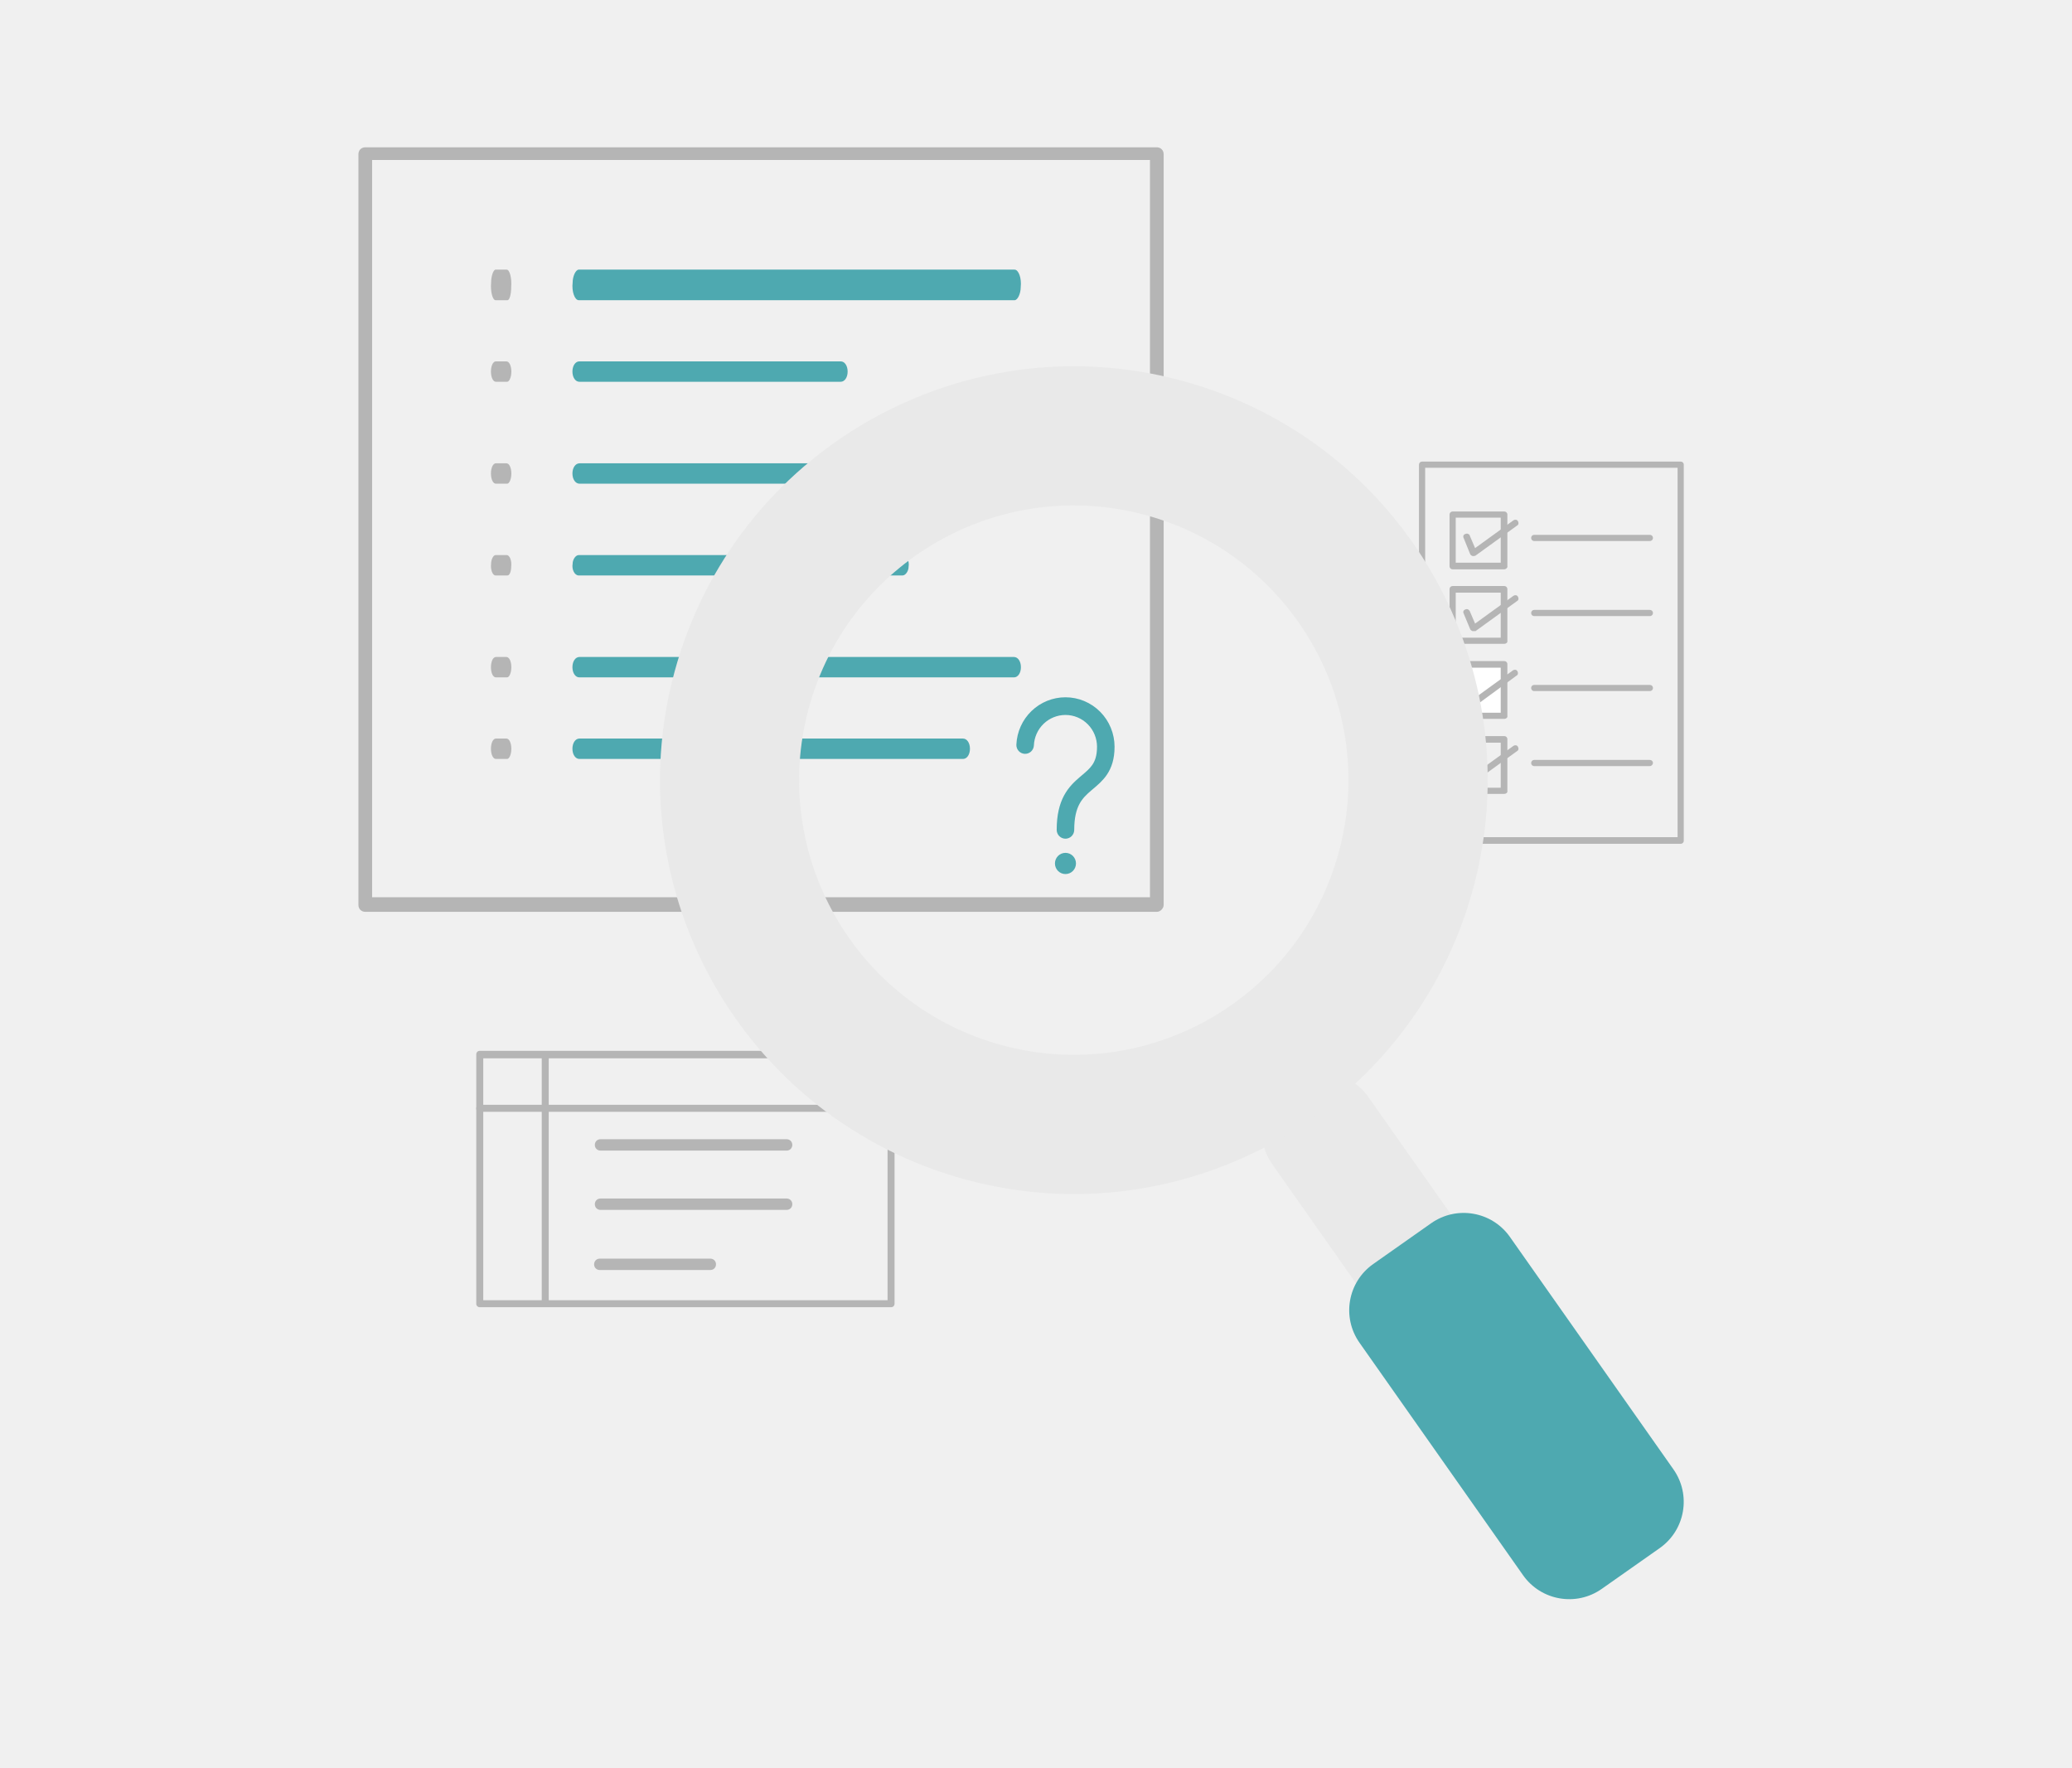
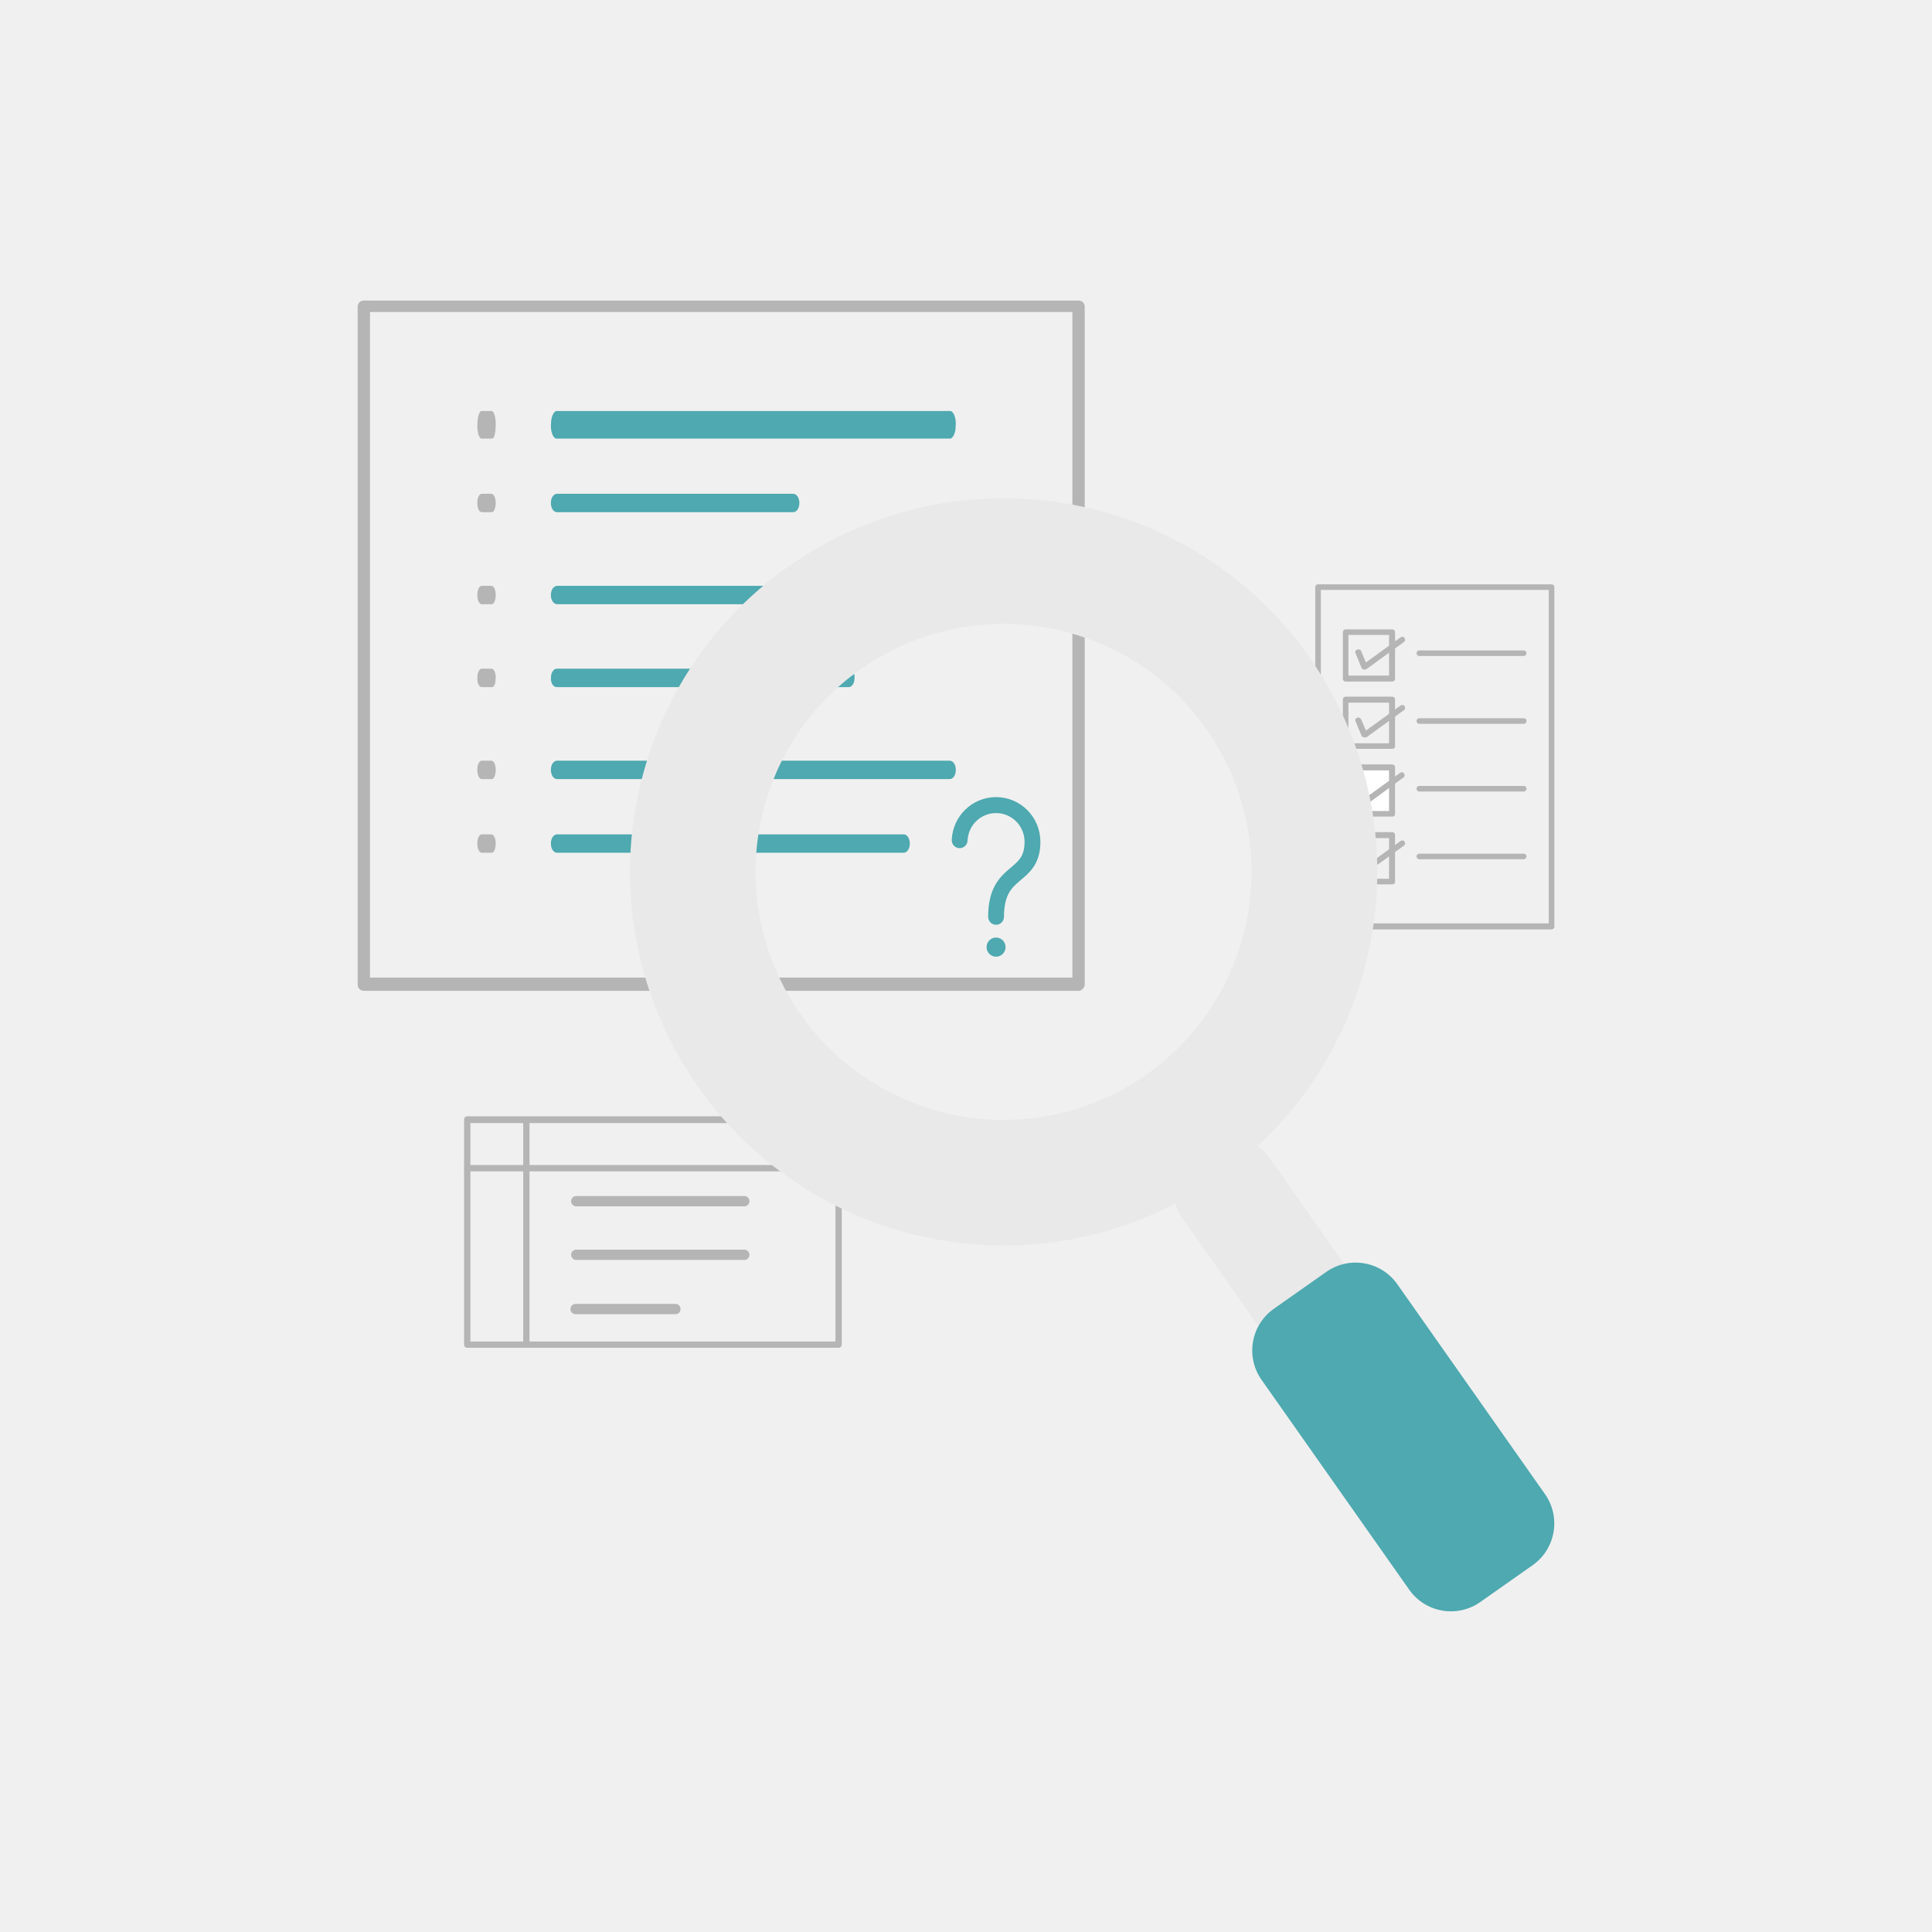
- <svg xmlns="http://www.w3.org/2000/svg" width="211" height="180" viewBox="0 0 211 180" fill="none">
-   <path d="M117.804 92.848H37.196C36.798 92.848 36.5 92.55 36.5 92.153V15.695C36.5 15.298 36.798 15 37.196 15H117.804C118.202 15 118.5 15.298 118.5 15.695V92.153C118.5 92.451 118.202 92.848 117.804 92.848ZM37.892 91.359H117.108V16.291H37.892V91.359Z" fill="#B5B5B5" />
-   <path d="M103.317 30.569H58.94C58.522 30.569 58.209 29.679 58.313 28.79C58.313 28.122 58.627 27.455 58.94 27.455H103.317C103.735 27.455 104.048 28.345 103.944 29.235C103.944 29.902 103.63 30.569 103.317 30.569Z" fill="#4EA9B0" />
-   <path d="M51.678 30.569H50.466C50.162 30.569 49.935 29.679 50.011 28.79C50.011 28.122 50.238 27.455 50.466 27.455H51.603C51.906 27.455 52.133 28.345 52.057 29.235C52.057 29.902 51.906 30.569 51.678 30.569Z" fill="#B5B5B5" />
-   <path d="M85.613 38.873H58.999C58.595 38.873 58.293 38.428 58.293 37.835C58.293 37.242 58.595 36.797 58.999 36.797H85.613C86.016 36.797 86.318 37.242 86.318 37.835C86.318 38.428 86.016 38.873 85.613 38.873Z" fill="#4EA9B0" />
-   <path d="M51.642 38.873H50.497C50.211 38.873 49.996 38.428 49.996 37.835C49.996 37.242 50.211 36.797 50.497 36.797H51.571C51.857 36.797 52.072 37.242 52.072 37.835C52.072 38.428 51.857 38.873 51.642 38.873Z" fill="#B5B5B5" />
-   <path d="M107.391 49.252H59.018C58.604 49.252 58.293 48.807 58.293 48.214C58.293 47.621 58.604 47.176 59.018 47.176H107.391C107.805 47.176 108.116 47.621 108.116 48.214C108.116 48.807 107.805 49.252 107.391 49.252Z" fill="#4EA9B0" />
-   <path d="M51.642 49.252H50.497C50.211 49.252 49.996 48.807 49.996 48.214C49.996 47.621 50.211 47.176 50.497 47.176H51.571C51.857 47.176 52.072 47.621 52.072 48.214C52.072 48.807 51.857 49.252 51.642 49.252Z" fill="#B5B5B5" />
-   <path d="M91.906 58.596H58.933C58.52 58.596 58.21 58.002 58.313 57.409C58.313 56.964 58.623 56.52 58.933 56.52H91.906C92.319 56.52 92.629 57.113 92.526 57.706C92.526 58.151 92.216 58.596 91.906 58.596Z" fill="#4EA9B0" />
-   <path d="M51.678 58.596H50.466C50.162 58.596 49.935 58.002 50.011 57.409C50.011 56.964 50.238 56.52 50.466 56.52H51.603C51.906 56.52 52.133 57.113 52.057 57.706C52.057 58.151 51.906 58.596 51.678 58.596Z" fill="#B5B5B5" />
-   <path d="M103.258 68.974H58.999C58.595 68.974 58.293 68.529 58.293 67.936C58.293 67.343 58.595 66.898 58.999 66.898H103.258C103.661 66.898 103.964 67.343 103.964 67.936C103.964 68.529 103.661 68.974 103.258 68.974Z" fill="#4EA9B0" />
-   <path d="M51.642 68.974H50.497C50.211 68.974 49.996 68.529 49.996 67.936C49.996 67.343 50.211 66.898 50.497 66.898H51.571C51.857 66.898 52.072 67.343 52.072 67.936C52.072 68.529 51.857 68.974 51.642 68.974Z" fill="#B5B5B5" />
-   <path d="M98.066 77.279H59.001C58.597 77.279 58.293 76.834 58.293 76.241C58.293 75.648 58.597 75.203 59.001 75.203H98.066C98.47 75.203 98.774 75.648 98.774 76.241C98.774 76.834 98.47 77.279 98.066 77.279Z" fill="#4EA9B0" />
-   <path d="M51.642 77.279H50.497C50.211 77.279 49.996 76.834 49.996 76.241C49.996 75.648 50.211 75.203 50.497 75.203H51.571C51.857 75.203 52.072 75.648 52.072 76.241C52.072 76.834 51.857 77.279 51.642 77.279Z" fill="#B5B5B5" />
-   <path d="M171.15 85.919H144.815C144.635 85.919 144.5 85.784 144.5 85.605V47.315C144.5 47.135 144.635 47 144.815 47H171.15C171.33 47 171.465 47.135 171.465 47.315V85.605C171.465 85.784 171.33 85.919 171.15 85.919ZM145.129 85.245H170.836V47.629H145.129V85.245Z" fill="#B5B5B5" />
-   <path d="M153.186 57.969H147.928C147.748 57.969 147.613 57.834 147.613 57.655V52.397C147.613 52.217 147.748 52.082 147.928 52.082H153.186C153.366 52.082 153.501 52.217 153.501 52.397V57.655C153.546 57.79 153.366 57.969 153.186 57.969ZM148.242 57.295H152.826V52.711H148.242V57.295Z" fill="#B5B5B5" />
-   <path d="M150.036 56.619C149.991 56.619 149.991 56.619 149.946 56.619C149.856 56.574 149.766 56.529 149.721 56.44L149.047 54.777C148.957 54.597 149.047 54.417 149.227 54.372C149.407 54.282 149.586 54.372 149.676 54.507C149.676 54.507 149.676 54.507 149.676 54.552L150.215 55.81L154.125 52.979C154.26 52.889 154.485 52.889 154.575 53.069C154.665 53.204 154.665 53.428 154.485 53.518L150.26 56.574C150.171 56.619 150.126 56.619 150.036 56.619Z" fill="#B5B5B5" />
-   <path d="M168.011 55.088H156.236C156.057 55.088 155.922 54.953 155.922 54.774C155.922 54.594 156.057 54.459 156.236 54.459H168.011C168.191 54.459 168.326 54.594 168.326 54.774C168.326 54.953 168.191 55.088 168.011 55.088Z" fill="#B5B5B5" />
-   <path d="M153.186 65.559H147.928C147.748 65.559 147.613 65.424 147.613 65.245V59.986C147.613 59.807 147.748 59.672 147.928 59.672H153.186C153.366 59.672 153.501 59.807 153.501 59.986V65.245C153.546 65.424 153.366 65.559 153.186 65.559ZM148.242 64.93H152.826V60.346H148.242V64.93Z" fill="#B5B5B5" />
-   <path d="M150.036 64.26C149.991 64.26 149.991 64.26 149.946 64.26C149.856 64.215 149.766 64.17 149.721 64.08L149.047 62.462C148.957 62.282 149.047 62.103 149.227 62.058C149.407 61.968 149.586 62.058 149.676 62.237L150.215 63.496L154.125 60.664C154.26 60.575 154.485 60.575 154.575 60.754C154.665 60.889 154.665 61.114 154.485 61.204L150.26 64.26C150.171 64.26 150.126 64.26 150.036 64.26Z" fill="#B5B5B5" />
-   <path d="M168.011 62.733H156.236C156.057 62.733 155.922 62.598 155.922 62.418C155.922 62.238 156.057 62.103 156.236 62.103H168.011C168.191 62.103 168.326 62.238 168.326 62.418C168.326 62.598 168.191 62.733 168.011 62.733Z" fill="#B5B5B5" />
-   <path d="M153.223 67.629H147.965V72.887H153.223V67.629Z" fill="white" />
-   <path d="M153.186 73.2H147.928C147.748 73.2 147.613 73.065 147.613 72.885V67.627C147.613 67.447 147.748 67.312 147.928 67.312H153.186C153.366 67.312 153.501 67.447 153.501 67.627V72.885C153.546 73.065 153.366 73.2 153.186 73.2ZM148.242 72.571H152.826V67.987H148.242V72.571Z" fill="#B5B5B5" />
-   <path d="M150.029 71.897H149.939C149.849 71.852 149.759 71.807 149.714 71.717L149.04 70.099C148.95 69.919 149.04 69.739 149.175 69.65C149.355 69.56 149.534 69.65 149.624 69.784C149.624 69.784 149.624 69.784 149.624 69.829L150.164 71.088L154.074 68.256C154.208 68.166 154.433 68.166 154.523 68.346C154.613 68.481 154.613 68.706 154.433 68.796L150.209 71.897C150.209 71.852 150.119 71.897 150.029 71.897Z" fill="#B5B5B5" />
-   <path d="M168.011 70.369H156.236C156.057 70.369 155.922 70.235 155.922 70.055C155.922 69.875 156.057 69.74 156.236 69.74H168.011C168.191 69.74 168.326 69.875 168.326 70.055C168.326 70.235 168.191 70.369 168.011 70.369Z" fill="#B5B5B5" />
-   <path d="M153.186 80.838H147.928C147.748 80.838 147.613 80.704 147.613 80.524V75.266C147.613 75.086 147.748 74.951 147.928 74.951H153.186C153.366 74.951 153.501 75.086 153.501 75.266V80.524C153.546 80.704 153.366 80.838 153.186 80.838ZM148.242 80.209H152.826V75.625H148.242V80.209Z" fill="#B5B5B5" />
-   <path d="M150.036 79.539C149.991 79.539 149.991 79.539 149.946 79.539C149.856 79.494 149.766 79.449 149.721 79.359L149.047 77.742C148.957 77.562 149.047 77.382 149.227 77.337C149.407 77.247 149.586 77.337 149.676 77.472C149.676 77.472 149.676 77.472 149.676 77.517L150.215 78.775L154.125 75.944C154.26 75.854 154.485 75.854 154.575 76.034C154.665 76.168 154.665 76.393 154.485 76.483L150.26 79.539C150.171 79.539 150.126 79.539 150.036 79.539Z" fill="#B5B5B5" />
-   <path d="M168.011 78.008H156.236C156.057 78.008 155.922 77.873 155.922 77.694C155.922 77.514 156.057 77.379 156.236 77.379H168.011C168.191 77.379 168.326 77.514 168.326 77.694C168.326 77.828 168.191 78.008 168.011 78.008Z" fill="#B5B5B5" />
-   <path d="M90.74 133.107H48.856C48.653 133.107 48.5 132.955 48.5 132.751V107.356C48.5 107.153 48.653 107 48.856 107H90.74C90.944 107 91.096 107.153 91.096 107.356V132.751C91.096 132.955 90.944 133.107 90.74 133.107ZM49.212 132.395H90.384V107.763H49.212V132.395Z" fill="#B5B5B5" />
-   <path d="M90.74 113.209H48.856C48.653 113.209 48.5 113.056 48.5 112.852C48.5 112.649 48.653 112.496 48.856 112.496H90.74C90.944 112.496 91.096 112.649 91.096 112.852C91.096 113.005 90.944 113.209 90.74 113.209Z" fill="#B5B5B5" />
-   <path d="M55.524 132.955C55.321 132.955 55.168 132.802 55.168 132.598V107.407C55.168 107.203 55.321 107.051 55.524 107.051C55.728 107.051 55.88 107.203 55.88 107.407V132.598C55.88 132.751 55.728 132.955 55.524 132.955Z" fill="#B5B5B5" />
-   <path d="M80.104 117.159H61.154C60.822 117.159 60.574 116.91 60.574 116.579C60.574 116.248 60.822 116 61.154 116H80.104C80.435 116 80.683 116.248 80.683 116.579C80.683 116.91 80.435 117.159 80.104 117.159Z" fill="#B5B5B5" />
-   <path d="M80.104 123.196H61.154C60.822 123.196 60.574 122.947 60.574 122.616C60.574 122.285 60.822 122.037 61.154 122.037H80.104C80.435 122.037 80.683 122.285 80.683 122.616C80.683 122.947 80.435 123.196 80.104 123.196Z" fill="#B5B5B5" />
-   <path d="M72.334 129.319H61.079C60.748 129.319 60.5 129.07 60.5 128.739C60.5 128.408 60.748 128.16 61.079 128.16H72.334C72.665 128.16 72.913 128.408 72.913 128.739C72.913 129.07 72.665 129.319 72.334 129.319Z" fill="#B5B5B5" />
-   <path d="M131.023 110.25C133.714 108.349 137.444 109.007 139.344 111.698L155.678 134.922C157.579 137.613 156.934 141.347 154.23 143.243C151.539 145.144 147.81 144.487 145.909 141.796L129.575 118.571C127.675 115.88 128.32 112.147 131.023 110.25Z" fill="#E9E9E9" />
-   <path fill-rule="evenodd" clip-rule="evenodd" d="M149.723 91.511C143.056 113.805 119.578 126.474 97.283 119.807C74.989 113.14 62.32 89.662 68.987 67.368C75.654 45.073 99.132 32.405 121.426 39.071C143.721 45.738 156.389 69.216 149.723 91.511ZM136.14 87.448C131.715 102.245 116.133 110.654 101.335 106.229C86.538 101.804 78.129 86.221 82.554 71.424C86.979 56.627 102.562 48.218 117.359 52.643C132.157 57.068 140.565 72.651 136.14 87.448Z" fill="#E9E9E9" />
-   <path d="M145.742 124.554L139.84 128.708C137.24 130.537 136.616 134.127 138.445 136.726L155.096 160.391C156.925 162.99 160.515 163.615 163.114 161.786L169.017 157.633C171.616 155.803 172.241 152.213 170.412 149.614L153.761 125.949C151.932 123.35 148.342 122.725 145.742 124.554Z" fill="#4EA9B0" />
-   <path d="M105.285 75.898C105.322 75.064 105.677 74.276 106.276 73.699C106.875 73.122 107.672 72.8 108.5 72.8C109.353 72.8 110.17 73.141 110.773 73.749C111.376 74.357 111.714 75.181 111.714 76.04C111.714 76.959 111.501 77.494 111.231 77.887C110.969 78.268 110.634 78.553 110.181 78.937L109.976 79.111C109.444 79.566 108.824 80.133 108.356 81.003C107.886 81.879 107.607 82.99 107.607 84.5C107.607 84.739 107.701 84.968 107.869 85.136C108.036 85.305 108.263 85.4 108.5 85.4C108.737 85.4 108.964 85.305 109.131 85.136C109.299 84.968 109.393 84.739 109.393 84.5C109.393 83.22 109.627 82.418 109.927 81.86C110.23 81.296 110.636 80.906 111.131 80.485L111.316 80.328C111.756 79.957 112.289 79.508 112.699 78.913C113.199 78.186 113.5 77.281 113.5 76.04C113.5 74.703 112.973 73.421 112.036 72.476C111.098 71.531 109.826 71 108.5 71C107.211 71 105.972 71.501 105.041 72.399C104.11 73.297 103.558 74.523 103.501 75.82C103.491 76.059 103.575 76.292 103.735 76.468C103.895 76.644 104.118 76.748 104.354 76.759C104.591 76.769 104.822 76.684 104.997 76.523C105.171 76.361 105.275 76.137 105.285 75.898ZM108.5 89C108.784 89 109.057 88.886 109.258 88.684C109.459 88.481 109.571 88.206 109.571 87.92C109.571 87.634 109.459 87.359 109.258 87.156C109.057 86.954 108.784 86.84 108.5 86.84C108.216 86.84 107.943 86.954 107.742 87.156C107.542 87.359 107.429 87.634 107.429 87.92C107.429 88.206 107.542 88.481 107.742 88.684C107.943 88.886 108.216 89 108.5 89Z" fill="#4EA9B0" />
+ <svg xmlns="http://www.w3.org/2000/svg" width="200" height="200" viewBox="0 0 200 200" fill="none">
+   <path d="M111.652 102.568H37.664C37.299 102.568 37.025 102.294 37.025 101.93V31.751C37.025 31.387 37.299 31.113 37.664 31.113H111.652C112.017 31.113 112.29 31.387 112.29 31.751V101.93C112.29 102.203 112.017 102.568 111.652 102.568ZM38.303 101.2H111.013V32.298H38.303V101.2Z" fill="#B5B5B5" />
+   <path d="M98.353 45.405H57.621C57.238 45.405 56.95 44.588 57.046 43.772C57.046 43.159 57.333 42.547 57.621 42.547H98.353C98.737 42.547 99.024 43.364 98.928 44.18C98.928 44.793 98.641 45.405 98.353 45.405Z" fill="#4EA9B0" />
+   <path d="M50.956 45.405H49.843C49.565 45.405 49.356 44.588 49.426 43.772C49.426 43.159 49.634 42.547 49.843 42.547H50.886C51.165 42.547 51.373 43.363 51.304 44.18C51.304 44.792 51.165 45.405 50.956 45.405Z" fill="#B5B5B5" />
+   <path d="M82.103 53.023H57.675C57.305 53.023 57.027 52.614 57.027 52.07C57.027 51.526 57.305 51.117 57.675 51.117H82.103C82.473 51.117 82.751 51.526 82.751 52.07C82.751 52.614 82.473 53.023 82.103 53.023Z" fill="#4EA9B0" />
+   <path d="M50.923 53.022H49.872C49.609 53.022 49.412 52.614 49.412 52.07C49.412 51.525 49.609 51.117 49.872 51.117H50.857C51.12 51.117 51.317 51.525 51.317 52.07C51.317 52.614 51.12 53.022 50.923 53.022Z" fill="#B5B5B5" />
+   <path d="M102.092 62.55H57.693C57.313 62.55 57.027 62.142 57.027 61.597C57.027 61.053 57.313 60.645 57.693 60.645H102.092C102.473 60.645 102.758 61.053 102.758 61.597C102.758 62.142 102.473 62.55 102.092 62.55Z" fill="#4EA9B0" />
+   <path d="M50.923 62.55H49.872C49.609 62.55 49.412 62.141 49.412 61.597C49.412 61.053 49.609 60.645 49.872 60.645H50.857C51.12 60.645 51.317 61.053 51.317 61.597C51.317 62.141 51.12 62.55 50.923 62.55Z" fill="#B5B5B5" />
+   <path d="M87.879 71.128H57.615C57.236 71.128 56.951 70.584 57.046 70.039C57.046 69.631 57.33 69.223 57.615 69.223H87.879C88.259 69.223 88.544 69.767 88.449 70.311C88.449 70.72 88.164 71.128 87.879 71.128Z" fill="#4EA9B0" />
+   <path d="M50.956 71.128H49.843C49.565 71.128 49.356 70.584 49.426 70.039C49.426 69.631 49.634 69.223 49.843 69.223H50.886C51.165 69.223 51.373 69.767 51.304 70.311C51.304 70.719 51.165 71.128 50.956 71.128Z" fill="#B5B5B5" />
+   <path d="M98.299 80.651H57.675C57.305 80.651 57.027 80.243 57.027 79.699C57.027 79.154 57.305 78.746 57.675 78.746H98.299C98.669 78.746 98.947 79.154 98.947 79.699C98.947 80.243 98.669 80.651 98.299 80.651Z" fill="#4EA9B0" />
+   <path d="M50.923 80.651H49.872C49.609 80.651 49.412 80.243 49.412 79.699C49.412 79.154 49.609 78.746 49.872 78.746H50.857C51.12 78.746 51.317 79.154 51.317 79.699C51.317 80.243 51.12 80.651 50.923 80.651Z" fill="#B5B5B5" />
+   <path d="M93.533 88.276H57.678C57.306 88.276 57.027 87.868 57.027 87.324C57.027 86.779 57.306 86.371 57.678 86.371H93.533C93.905 86.371 94.183 86.779 94.183 87.324C94.183 87.868 93.905 88.276 93.533 88.276Z" fill="#4EA9B0" />
+   <path d="M50.923 88.276H49.872C49.609 88.276 49.412 87.868 49.412 87.324C49.412 86.779 49.609 86.371 49.872 86.371H50.857C51.12 86.371 51.317 86.779 51.317 87.324C51.317 87.868 51.12 88.276 50.923 88.276Z" fill="#B5B5B5" />
+   <path d="M160.618 96.211H136.445C136.28 96.211 136.156 96.087 136.156 95.922V60.777C136.156 60.612 136.28 60.488 136.445 60.488H160.618C160.783 60.488 160.906 60.612 160.906 60.777V95.922C160.906 96.087 160.783 96.211 160.618 96.211ZM136.734 95.592H160.329V61.066H136.734V95.592Z" fill="#B5B5B5" />
+   <path d="M144.126 70.555H139.3C139.135 70.555 139.012 70.431 139.012 70.266V65.441C139.012 65.276 139.135 65.152 139.3 65.152H144.126C144.291 65.152 144.415 65.276 144.415 65.441V70.266C144.456 70.39 144.291 70.555 144.126 70.555ZM139.589 69.937H143.796V65.73H139.589V69.937Z" fill="#B5B5B5" />
+   <path d="M141.237 69.317C141.195 69.317 141.195 69.317 141.154 69.317C141.072 69.275 140.989 69.234 140.948 69.152L140.329 67.626C140.247 67.461 140.329 67.296 140.494 67.255C140.659 67.172 140.824 67.255 140.907 67.378C140.907 67.378 140.907 67.378 140.907 67.42L141.402 68.574L144.99 65.976C145.113 65.894 145.32 65.894 145.402 66.058C145.485 66.182 145.485 66.388 145.32 66.471L141.443 69.275C141.36 69.317 141.319 69.317 141.237 69.317Z" fill="#B5B5B5" />
+   <path d="M157.736 67.909H146.929C146.764 67.909 146.641 67.786 146.641 67.621C146.641 67.456 146.764 67.332 146.929 67.332H157.736C157.901 67.332 158.025 67.456 158.025 67.621C158.025 67.786 157.901 67.909 157.736 67.909Z" fill="#B5B5B5" />
+   <path d="M144.126 77.52H139.3C139.135 77.52 139.012 77.396 139.012 77.231V72.406C139.012 72.241 139.135 72.117 139.3 72.117H144.126C144.291 72.117 144.415 72.241 144.415 72.406V77.231C144.456 77.396 144.291 77.52 144.126 77.52ZM139.589 76.943H143.796V72.736H139.589V76.943Z" fill="#B5B5B5" />
+   <path d="M141.237 76.33C141.195 76.33 141.195 76.33 141.154 76.33C141.072 76.289 140.989 76.248 140.948 76.165L140.329 74.68C140.247 74.516 140.329 74.35 140.494 74.309C140.659 74.227 140.824 74.309 140.907 74.474L141.402 75.629L144.99 73.031C145.113 72.948 145.32 72.948 145.402 73.113C145.485 73.237 145.485 73.443 145.32 73.526L141.443 76.33C141.36 76.33 141.319 76.33 141.237 76.33Z" fill="#B5B5B5" />
+   <path d="M157.736 74.929H146.929C146.764 74.929 146.641 74.805 146.641 74.64C146.641 74.475 146.764 74.352 146.929 74.352H157.736C157.901 74.352 158.025 74.475 158.025 74.64C158.025 74.805 157.901 74.929 157.736 74.929Z" fill="#B5B5B5" />
+   <path d="M144.161 79.426H139.336V84.251H144.161V79.426Z" fill="white" />
+   <path d="M144.126 84.536H139.3C139.135 84.536 139.012 84.412 139.012 84.247V79.421C139.012 79.257 139.135 79.133 139.3 79.133H144.126C144.291 79.133 144.415 79.257 144.415 79.421V84.247C144.456 84.412 144.291 84.536 144.126 84.536ZM139.589 83.958H143.796V79.751H139.589V83.958Z" fill="#B5B5B5" />
+   <path d="M141.23 83.34H141.147C141.065 83.299 140.982 83.258 140.941 83.175L140.322 81.691C140.24 81.525 140.322 81.361 140.446 81.278C140.611 81.195 140.776 81.278 140.858 81.402C140.858 81.402 140.858 81.402 140.858 81.443L141.353 82.598L144.942 79.999C145.065 79.917 145.271 79.917 145.354 80.082C145.436 80.206 145.436 80.412 145.271 80.494L141.395 83.34C141.395 83.299 141.312 83.34 141.23 83.34Z" fill="#B5B5B5" />
+   <path d="M157.736 81.937H146.929C146.764 81.937 146.641 81.813 146.641 81.648C146.641 81.483 146.764 81.359 146.929 81.359H157.736C157.901 81.359 158.025 81.483 158.025 81.648C158.025 81.813 157.901 81.937 157.736 81.937Z" fill="#B5B5B5" />
+   <path d="M144.126 91.547H139.3C139.135 91.547 139.012 91.424 139.012 91.259V86.433C139.012 86.268 139.135 86.144 139.3 86.144H144.126C144.291 86.144 144.415 86.268 144.415 86.433V91.259C144.456 91.424 144.291 91.547 144.126 91.547ZM139.589 90.97H143.796V86.763H139.589V90.97Z" fill="#B5B5B5" />
+   <path d="M141.237 90.354C141.195 90.354 141.195 90.354 141.154 90.354C141.072 90.312 140.989 90.271 140.948 90.189L140.329 88.704C140.247 88.539 140.329 88.374 140.494 88.333C140.659 88.25 140.824 88.333 140.907 88.457C140.907 88.457 140.907 88.457 140.907 88.498L141.402 89.653L144.99 87.054C145.113 86.972 145.32 86.972 145.402 87.137C145.485 87.26 145.485 87.467 145.32 87.549L141.443 90.354C141.36 90.354 141.319 90.354 141.237 90.354Z" fill="#B5B5B5" />
+   <path d="M157.736 88.949H146.929C146.764 88.949 146.641 88.825 146.641 88.66C146.641 88.495 146.764 88.371 146.929 88.371H157.736C157.901 88.371 158.025 88.495 158.025 88.66C158.025 88.784 157.901 88.949 157.736 88.949Z" fill="#B5B5B5" />
+   <path d="M86.812 139.522H48.368C48.181 139.522 48.041 139.382 48.041 139.195V115.886C48.041 115.699 48.181 115.559 48.368 115.559H86.812C86.999 115.559 87.139 115.699 87.139 115.886V139.195C87.139 139.382 86.999 139.522 86.812 139.522ZM48.695 138.868H86.485V116.259H48.695V138.868Z" fill="#B5B5B5" />
+   <path d="M86.812 121.259H48.368C48.181 121.259 48.041 121.119 48.041 120.932C48.041 120.746 48.181 120.605 48.368 120.605H86.812C86.999 120.605 87.139 120.746 87.139 120.932C87.139 121.073 86.999 121.259 86.812 121.259Z" fill="#B5B5B5" />
+   <path d="M54.489 139.382C54.302 139.382 54.162 139.242 54.162 139.055V115.932C54.162 115.746 54.302 115.605 54.489 115.605C54.676 115.605 54.816 115.746 54.816 115.932V139.055C54.816 139.195 54.676 139.382 54.489 139.382Z" fill="#B5B5B5" />
+   <path d="M77.049 124.88H59.655C59.351 124.88 59.123 124.652 59.123 124.348C59.123 124.044 59.351 123.816 59.655 123.816H77.049C77.353 123.816 77.58 124.044 77.58 124.348C77.58 124.652 77.353 124.88 77.049 124.88Z" fill="#B5B5B5" />
+   <path d="M77.049 130.427H59.655C59.351 130.427 59.123 130.199 59.123 129.895C59.123 129.591 59.351 129.363 59.655 129.363H77.049C77.353 129.363 77.58 129.591 77.58 129.895C77.58 130.199 77.353 130.427 77.049 130.427Z" fill="#B5B5B5" />
+   <path d="M69.916 136.044H59.586C59.282 136.044 59.055 135.816 59.055 135.512C59.055 135.208 59.282 134.98 59.586 134.98H69.916C70.22 134.98 70.448 135.208 70.448 135.512C70.448 135.816 70.22 136.044 69.916 136.044Z" fill="#B5B5B5" />
+   <path d="M123.782 118.541C126.252 116.796 129.675 117.4 131.42 119.87L146.412 141.187C148.157 143.657 147.565 147.083 145.083 148.824C142.613 150.569 139.19 149.965 137.446 147.495L122.453 126.178C120.709 123.708 121.301 120.282 123.782 118.541Z" fill="#E9E9E9" />
+   <path fill-rule="evenodd" clip-rule="evenodd" d="M140.946 101.337C134.827 121.801 113.277 133.429 92.814 127.309C72.351 121.19 60.723 99.641 66.842 79.177C72.961 58.714 94.511 47.086 114.974 53.205C135.437 59.324 147.066 80.874 140.946 101.337ZM128.479 97.609C124.418 111.191 110.115 118.909 96.533 114.847C82.951 110.786 75.233 96.483 79.295 82.901C83.356 69.319 97.659 61.601 111.241 65.663C124.823 69.724 132.541 84.027 128.479 97.609Z" fill="#E9E9E9" />
+   <path d="M137.293 131.668L131.875 135.48C129.489 137.159 128.916 140.454 130.595 142.84L145.878 164.561C147.557 166.947 150.852 167.52 153.238 165.841L158.656 162.029C161.042 160.35 161.615 157.055 159.936 154.669L144.653 132.948C142.974 130.562 139.679 129.989 137.293 131.668Z" fill="#4EA9B0" />
+   <path d="M100.162 87.011C100.196 86.246 100.522 85.522 101.071 84.993C101.621 84.463 102.352 84.168 103.113 84.168C103.895 84.168 104.645 84.481 105.199 85.039C105.752 85.596 106.063 86.353 106.063 87.141C106.063 87.985 105.867 88.476 105.619 88.836C105.378 89.187 105.071 89.448 104.655 89.801L104.468 89.96C103.979 90.377 103.41 90.898 102.981 91.697C102.549 92.501 102.293 93.52 102.293 94.906C102.293 95.125 102.379 95.335 102.533 95.49C102.687 95.645 102.895 95.732 103.113 95.732C103.33 95.732 103.538 95.645 103.692 95.49C103.846 95.335 103.932 95.125 103.932 94.906C103.932 93.731 104.147 92.995 104.422 92.483C104.7 91.966 105.073 91.608 105.527 91.221L105.697 91.077C106.101 90.737 106.59 90.325 106.967 89.778C107.426 89.111 107.702 88.281 107.702 87.141C107.702 85.915 107.218 84.738 106.357 83.871C105.497 83.003 104.33 82.516 103.113 82.516C101.93 82.516 100.792 82.975 99.938 83.8C99.083 84.624 98.576 85.749 98.524 86.94C98.515 87.159 98.592 87.373 98.739 87.534C98.886 87.695 99.091 87.791 99.308 87.801C99.525 87.81 99.737 87.733 99.897 87.584C100.057 87.436 100.152 87.23 100.162 87.011ZM103.113 99.036C103.373 99.036 103.623 98.932 103.808 98.746C103.992 98.56 104.096 98.308 104.096 98.045C104.096 97.782 103.992 97.53 103.808 97.344C103.623 97.158 103.373 97.054 103.113 97.054C102.852 97.054 102.602 97.158 102.417 97.344C102.233 97.53 102.129 97.782 102.129 98.045C102.129 98.308 102.233 98.56 102.417 98.746C102.602 98.932 102.852 99.036 103.113 99.036Z" fill="#4EA9B0" />
</svg>
